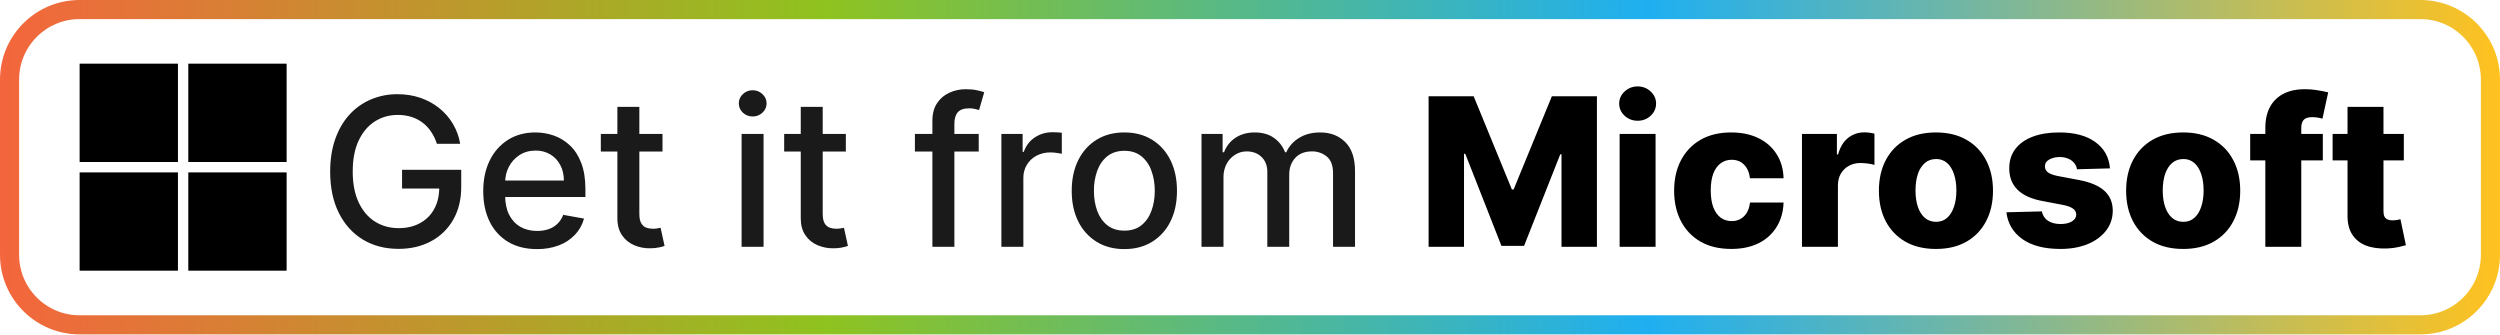
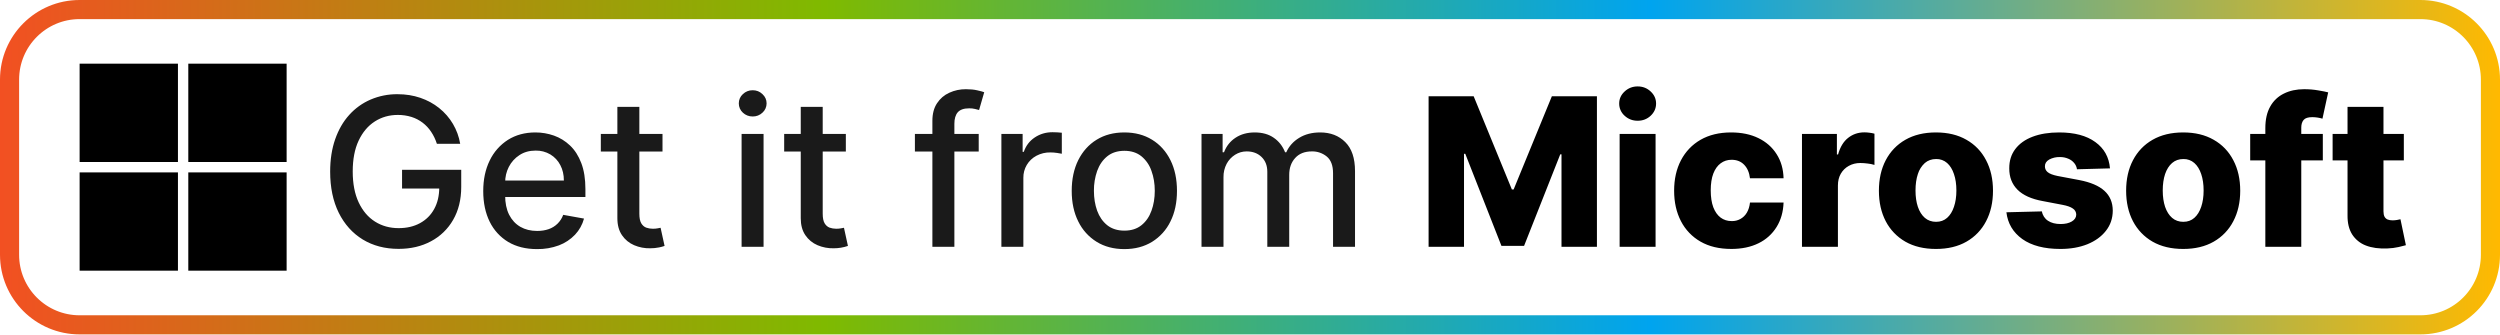
<svg xmlns="http://www.w3.org/2000/svg" width="157" height="21" fill="none" viewBox="0 0 157 21">
  <rect width="157" height="21" fill="currentColor" class="fill" rx="5" />
-   <rect width="155.8" height="19.8" x=".6" y=".6" stroke="url(#paint0_linear_2065_37)" stroke-opacity=".88" stroke-width="1.2" rx="4.4" />
+   <rect width="155.8" height="19.8" x=".6" y=".6" stroke="url(#paint0_linear_2065_37)" stroke-width="1.2" rx="4.4" />
  <g clip-path="url(#clip0_2065_37)">
    <path fill="currentColor" d="M11.175 4H5v6.175h6.175V4ZM18 4h-6.175v6.175H18V4ZM11.175 10.825H5V17h6.175v-6.175ZM18 10.825h-6.175V17H18v-6.175Z" class="base" />
  </g>
  <path fill="currentColor" d="M27.437 9.032c-.09-.28-.21-.53-.36-.752a2.303 2.303 0 0 0-1.237-.937 2.84 2.84 0 0 0-.863-.125c-.533 0-1.013.137-1.44.41-.429.275-.767.676-1.016 1.206-.247.526-.37 1.17-.37 1.934 0 .766.125 1.414.374 1.944.25.529.591.93 1.025 1.204.434.274.928.411 1.482.411.514 0 .962-.104 1.343-.313.385-.21.682-.505.891-.887.213-.385.319-.837.319-1.357l.37.07h-2.706v-1.178h3.716v1.076c0 .794-.17 1.483-.508 2.068a3.458 3.458 0 0 1-1.394 1.348c-.59.317-1.268.475-2.031.475-.856 0-1.607-.197-2.253-.59-.643-.395-1.145-.953-1.505-1.676-.36-.727-.54-1.588-.54-2.586 0-.754.105-1.43.314-2.03.21-.601.503-1.11.882-1.529.381-.422.83-.743 1.343-.965a4.205 4.205 0 0 1 1.694-.337c.511 0 .987.076 1.427.226.443.151.837.365 1.182.642A3.632 3.632 0 0 1 28.9 9.032h-1.464Zm6.284 6.611c-.698 0-1.3-.15-1.805-.448a3.037 3.037 0 0 1-1.163-1.27c-.27-.547-.406-1.189-.406-1.924 0-.727.135-1.367.406-1.92a3.155 3.155 0 0 1 1.145-1.298c.492-.31 1.068-.466 1.726-.466.4 0 .788.066 1.164.198.375.133.712.34 1.01.623.3.284.535.651.707 1.104.172.45.259.995.259 1.639v.489h-5.637v-1.034h4.284c0-.363-.074-.685-.222-.965a1.676 1.676 0 0 0-.623-.67 1.741 1.741 0 0 0-.932-.244c-.388 0-.727.095-1.016.286a1.922 1.922 0 0 0-.665.739c-.154.302-.23.63-.23.983v.808c0 .474.082.877.249 1.21.169.332.404.586.706.761.302.173.654.259 1.057.259.262 0 .5-.037.716-.111a1.484 1.484 0 0 0 .919-.9l1.306.235a2.367 2.367 0 0 1-.563 1.011 2.73 2.73 0 0 1-1.011.67 3.784 3.784 0 0 1-1.38.235Zm7.884-7.234v1.108h-3.873V8.409h3.873ZM38.771 6.71h1.38v6.708c0 .268.04.47.12.605.08.132.183.223.31.272.128.046.268.07.42.07.11 0 .207-.008.29-.024.083-.015.148-.027.194-.037l.25 1.14a2.31 2.31 0 0 1-.342.093 2.7 2.7 0 0 1-.554.055 2.429 2.429 0 0 1-1.016-.194 1.742 1.742 0 0 1-.762-.627c-.194-.284-.29-.639-.29-1.067V6.71Zm7.801 8.79V8.41h1.38v7.09h-1.38Zm.697-8.185a.878.878 0 0 1-.618-.24.78.78 0 0 1-.254-.582.77.77 0 0 1 .254-.581.869.869 0 0 1 .618-.245c.24 0 .445.081.614.245.173.16.259.354.259.581a.774.774 0 0 1-.259.582.861.861 0 0 1-.614.24Zm5.85 1.094v1.108h-3.873V8.409h3.874ZM50.286 6.71h1.38v6.708c0 .268.04.47.12.605.08.132.184.223.31.272.13.046.27.07.42.07.11 0 .208-.008.29-.024.084-.015.149-.027.195-.037l.249 1.14a2.702 2.702 0 0 1-.896.148 2.428 2.428 0 0 1-1.015-.194 1.742 1.742 0 0 1-.762-.627c-.194-.284-.29-.639-.29-1.067V6.71Zm11.177 1.7v1.107h-4.007V8.409h4.007Zm-2.909 7.09V7.587c0-.443.097-.81.291-1.103.194-.295.451-.515.771-.66a2.46 2.46 0 0 1 1.043-.222c.277 0 .514.023.711.07.197.043.344.083.439.12l-.323 1.117a6.577 6.577 0 0 0-.25-.065 1.42 1.42 0 0 0-.369-.041c-.335 0-.575.083-.72.249-.142.166-.212.406-.212.72V15.5h-1.38Zm4.333 0V8.41h1.334v1.126h.074c.13-.382.357-.682.683-.9.33-.222.702-.333 1.117-.333a5.903 5.903 0 0 1 .587.032v1.32a2.467 2.467 0 0 0-.296-.05 2.82 2.82 0 0 0-.425-.033 1.8 1.8 0 0 0-.872.208 1.543 1.543 0 0 0-.822 1.39v4.33h-1.38Zm7.722.143c-.665 0-1.245-.152-1.74-.457a3.082 3.082 0 0 1-1.154-1.279c-.274-.547-.411-1.188-.411-1.92 0-.736.137-1.379.41-1.93.275-.55.66-.979 1.155-1.283.495-.305 1.075-.457 1.74-.457s1.245.152 1.74.457c.496.304.88.732 1.155 1.283.274.551.41 1.194.41 1.93 0 .732-.136 1.373-.41 1.92a3.082 3.082 0 0 1-1.154 1.28c-.496.304-1.076.456-1.74.456Zm.005-1.159c.43 0 .788-.114 1.07-.341.284-.228.493-.531.629-.91.138-.378.207-.795.207-1.25 0-.453-.069-.869-.207-1.247a2.03 2.03 0 0 0-.628-.919c-.283-.23-.64-.346-1.071-.346-.434 0-.794.115-1.08.346-.284.23-.495.537-.633.919a3.677 3.677 0 0 0-.203 1.246c0 .456.068.873.203 1.251.138.379.35.682.632.91.287.227.647.341 1.08.341Zm4.841 1.016V8.41h1.325v1.153h.088c.148-.39.39-.695.725-.914.335-.221.737-.332 1.205-.332.474 0 .87.11 1.19.332.324.222.562.526.716.914h.074c.17-.378.439-.68.808-.905.37-.227.81-.341 1.32-.341.644 0 1.168.201 1.575.605.409.403.614 1.01.614 1.823V15.5h-1.38v-4.626c0-.48-.132-.828-.393-1.043a1.427 1.427 0 0 0-.937-.323c-.45 0-.8.138-1.048.415-.25.274-.374.627-.374 1.057v4.52h-1.376v-4.713c0-.385-.12-.694-.36-.928-.24-.234-.552-.351-.937-.351-.262 0-.503.07-.725.208a1.524 1.524 0 0 0-.53.567 1.74 1.74 0 0 0-.2.845V15.5h-1.38Z" class="tagline" />
  <path fill="currentColor" d="M89.716 6.045h2.83l2.4 5.854h.11l2.401-5.854h2.83V15.5h-2.225V9.692h-.078l-2.272 5.748H94.29l-2.27-5.78h-.08v5.84h-2.224V6.045Zm11.997 9.455V8.41h2.257v7.09h-2.257Zm1.131-7.917c-.317 0-.59-.105-.817-.314a1.01 1.01 0 0 1-.342-.767c0-.295.114-.547.342-.757.227-.212.5-.318.817-.318.32 0 .592.106.817.318.227.21.341.462.341.757 0 .299-.114.554-.341.767-.225.21-.497.314-.817.314Zm5.873 8.05c-.748 0-1.39-.153-1.925-.46a3.117 3.117 0 0 1-1.228-1.284c-.286-.551-.429-1.188-.429-1.911 0-.727.143-1.364.429-1.912.289-.55.7-.98 1.232-1.288.536-.307 1.175-.461 1.916-.461.656 0 1.227.118 1.713.355.489.237.871.573 1.145 1.007.277.43.423.937.438 1.518h-2.109c-.043-.363-.166-.647-.37-.854-.2-.206-.461-.309-.784-.309-.262 0-.491.074-.688.222-.197.144-.351.36-.462.646-.108.283-.161.634-.161 1.053 0 .418.053.772.161 1.061.111.287.265.504.462.651.197.145.426.217.688.217a1.062 1.062 0 0 0 .955-.526c.105-.176.171-.388.199-.637h2.109c-.021.585-.167 1.095-.438 1.533a2.72 2.72 0 0 1-1.131 1.02c-.483.24-1.057.36-1.722.36Zm4.447-.133V8.41h2.193v1.292h.073c.13-.468.341-.816.633-1.044.292-.23.632-.346 1.02-.346.105 0 .213.008.323.023.111.013.214.033.31.06v1.962a2.18 2.18 0 0 0-.425-.087 3.765 3.765 0 0 0-.462-.033c-.268 0-.509.06-.725.18-.212.117-.38.282-.503.494-.12.21-.18.456-.18.739v3.85h-2.257Zm8.413.134c-.744 0-1.385-.152-1.92-.457a3.155 3.155 0 0 1-1.233-1.284c-.286-.55-.429-1.189-.429-1.915 0-.73.143-1.368.429-1.916.29-.551.7-.979 1.233-1.284.535-.307 1.176-.461 1.92-.461.745 0 1.384.154 1.916.461.536.305.947.733 1.233 1.284.289.548.434 1.186.434 1.916 0 .726-.145 1.365-.434 1.915a3.11 3.11 0 0 1-1.233 1.284c-.532.305-1.171.457-1.916.457Zm.014-1.704c.271 0 .5-.083.688-.249.188-.166.331-.397.429-.692.102-.296.153-.637.153-1.025 0-.394-.051-.739-.153-1.034-.098-.296-.241-.527-.429-.693a1.001 1.001 0 0 0-.688-.25c-.28 0-.517.084-.711.25a1.564 1.564 0 0 0-.438.693c-.099.295-.148.64-.148 1.034 0 .388.049.73.148 1.025.101.295.247.526.438.692.194.166.431.25.711.25Zm10.916-3.356-2.073.056a.78.78 0 0 0-.175-.393.948.948 0 0 0-.374-.272 1.279 1.279 0 0 0-.527-.102 1.34 1.34 0 0 0-.669.157c-.182.105-.271.247-.268.425a.456.456 0 0 0 .166.36c.117.102.325.183.624.245l1.366.258c.708.136 1.234.36 1.579.674.348.314.523.73.526 1.247-.003.486-.148.91-.434 1.27-.283.36-.671.64-1.163.84-.492.196-1.056.295-1.69.295-1.012 0-1.811-.208-2.396-.623-.581-.419-.914-.979-.997-1.68l2.23-.056a.869.869 0 0 0 .383.59c.206.136.469.204.79.204.289 0 .524-.054.706-.162.181-.107.274-.25.277-.429a.454.454 0 0 0-.213-.383c-.138-.099-.355-.176-.65-.231l-1.238-.236c-.711-.129-1.24-.367-1.588-.715-.348-.35-.52-.797-.517-1.339-.003-.474.123-.878.379-1.214.255-.338.618-.597 1.089-.775.471-.179 1.027-.268 1.667-.268.96 0 1.717.201 2.271.605.554.4.86.95.919 1.652Zm4.597 5.06c-.745 0-1.385-.152-1.921-.457a3.152 3.152 0 0 1-1.232-1.284c-.287-.55-.43-1.189-.43-1.915 0-.73.143-1.368.43-1.916.289-.551.7-.979 1.232-1.284.536-.307 1.176-.461 1.921-.461.744 0 1.383.154 1.915.461.536.305.947.733 1.233 1.284.289.548.434 1.186.434 1.916 0 .726-.145 1.365-.434 1.915a3.11 3.11 0 0 1-1.233 1.284c-.532.305-1.171.457-1.915.457Zm.014-1.704c.27 0 .5-.083.687-.249.188-.166.331-.397.43-.692.101-.296.152-.637.152-1.025 0-.394-.051-.739-.152-1.034-.099-.296-.242-.527-.43-.693a.999.999 0 0 0-.687-.25c-.281 0-.518.084-.711.25-.191.166-.337.397-.439.693-.098.295-.148.64-.148 1.034 0 .388.05.73.148 1.025.102.295.248.526.439.692.193.166.43.25.711.25Zm8.755-5.52v1.661h-4.561V8.409h4.561Zm-3.61 7.09V8.049c0-.548.103-1.002.309-1.362a1.95 1.95 0 0 1 .859-.812c.366-.182.789-.273 1.269-.273.314 0 .609.025.886.074.28.046.488.088.624.125l-.36 1.652a1.912 1.912 0 0 0-.305-.069 2.14 2.14 0 0 0-.333-.027c-.264 0-.446.058-.544.175-.099.117-.148.277-.148.48V15.5h-2.257Zm8.698-7.09v1.661h-4.473V8.409h4.473Zm-3.536-1.7h2.257v6.56c0 .139.022.251.065.337a.4.4 0 0 0 .199.18c.086.034.189.051.309.051.086 0 .177-.008.272-.023.099-.018.173-.034.222-.046l.341 1.63c-.107.03-.26.069-.457.115a3.786 3.786 0 0 1-.697.088c-.529.024-.983-.037-1.362-.185a1.767 1.767 0 0 1-.863-.702c-.197-.317-.292-.715-.286-1.195V6.71Z" class="base" />
  <defs>
    <linearGradient id="paint0_linear_2065_37" x1="0" x2="157" y1="10.5" y2="10.5" gradientUnits="userSpaceOnUse">
      <stop stop-color="#F25022" />
      <stop offset=".33" stop-color="#7FBA00" />
      <stop offset=".66" stop-color="#00A4EF" />
      <stop offset="1" stop-color="#FFB900" />
    </linearGradient>
    <clipPath id="clip0_2065_37">
      <path fill="currentColor" d="M5 4h13v13H5z" class="base" />
    </clipPath>
  </defs>
  <style>.fill{color:#fff}.base{color:#000}.tagline{color:#1a1a1a}@media (prefers-color-scheme:dark){.fill{color:#000}.base{color:#fff}.tagline{color:#e8e8e8}}</style>
</svg>
